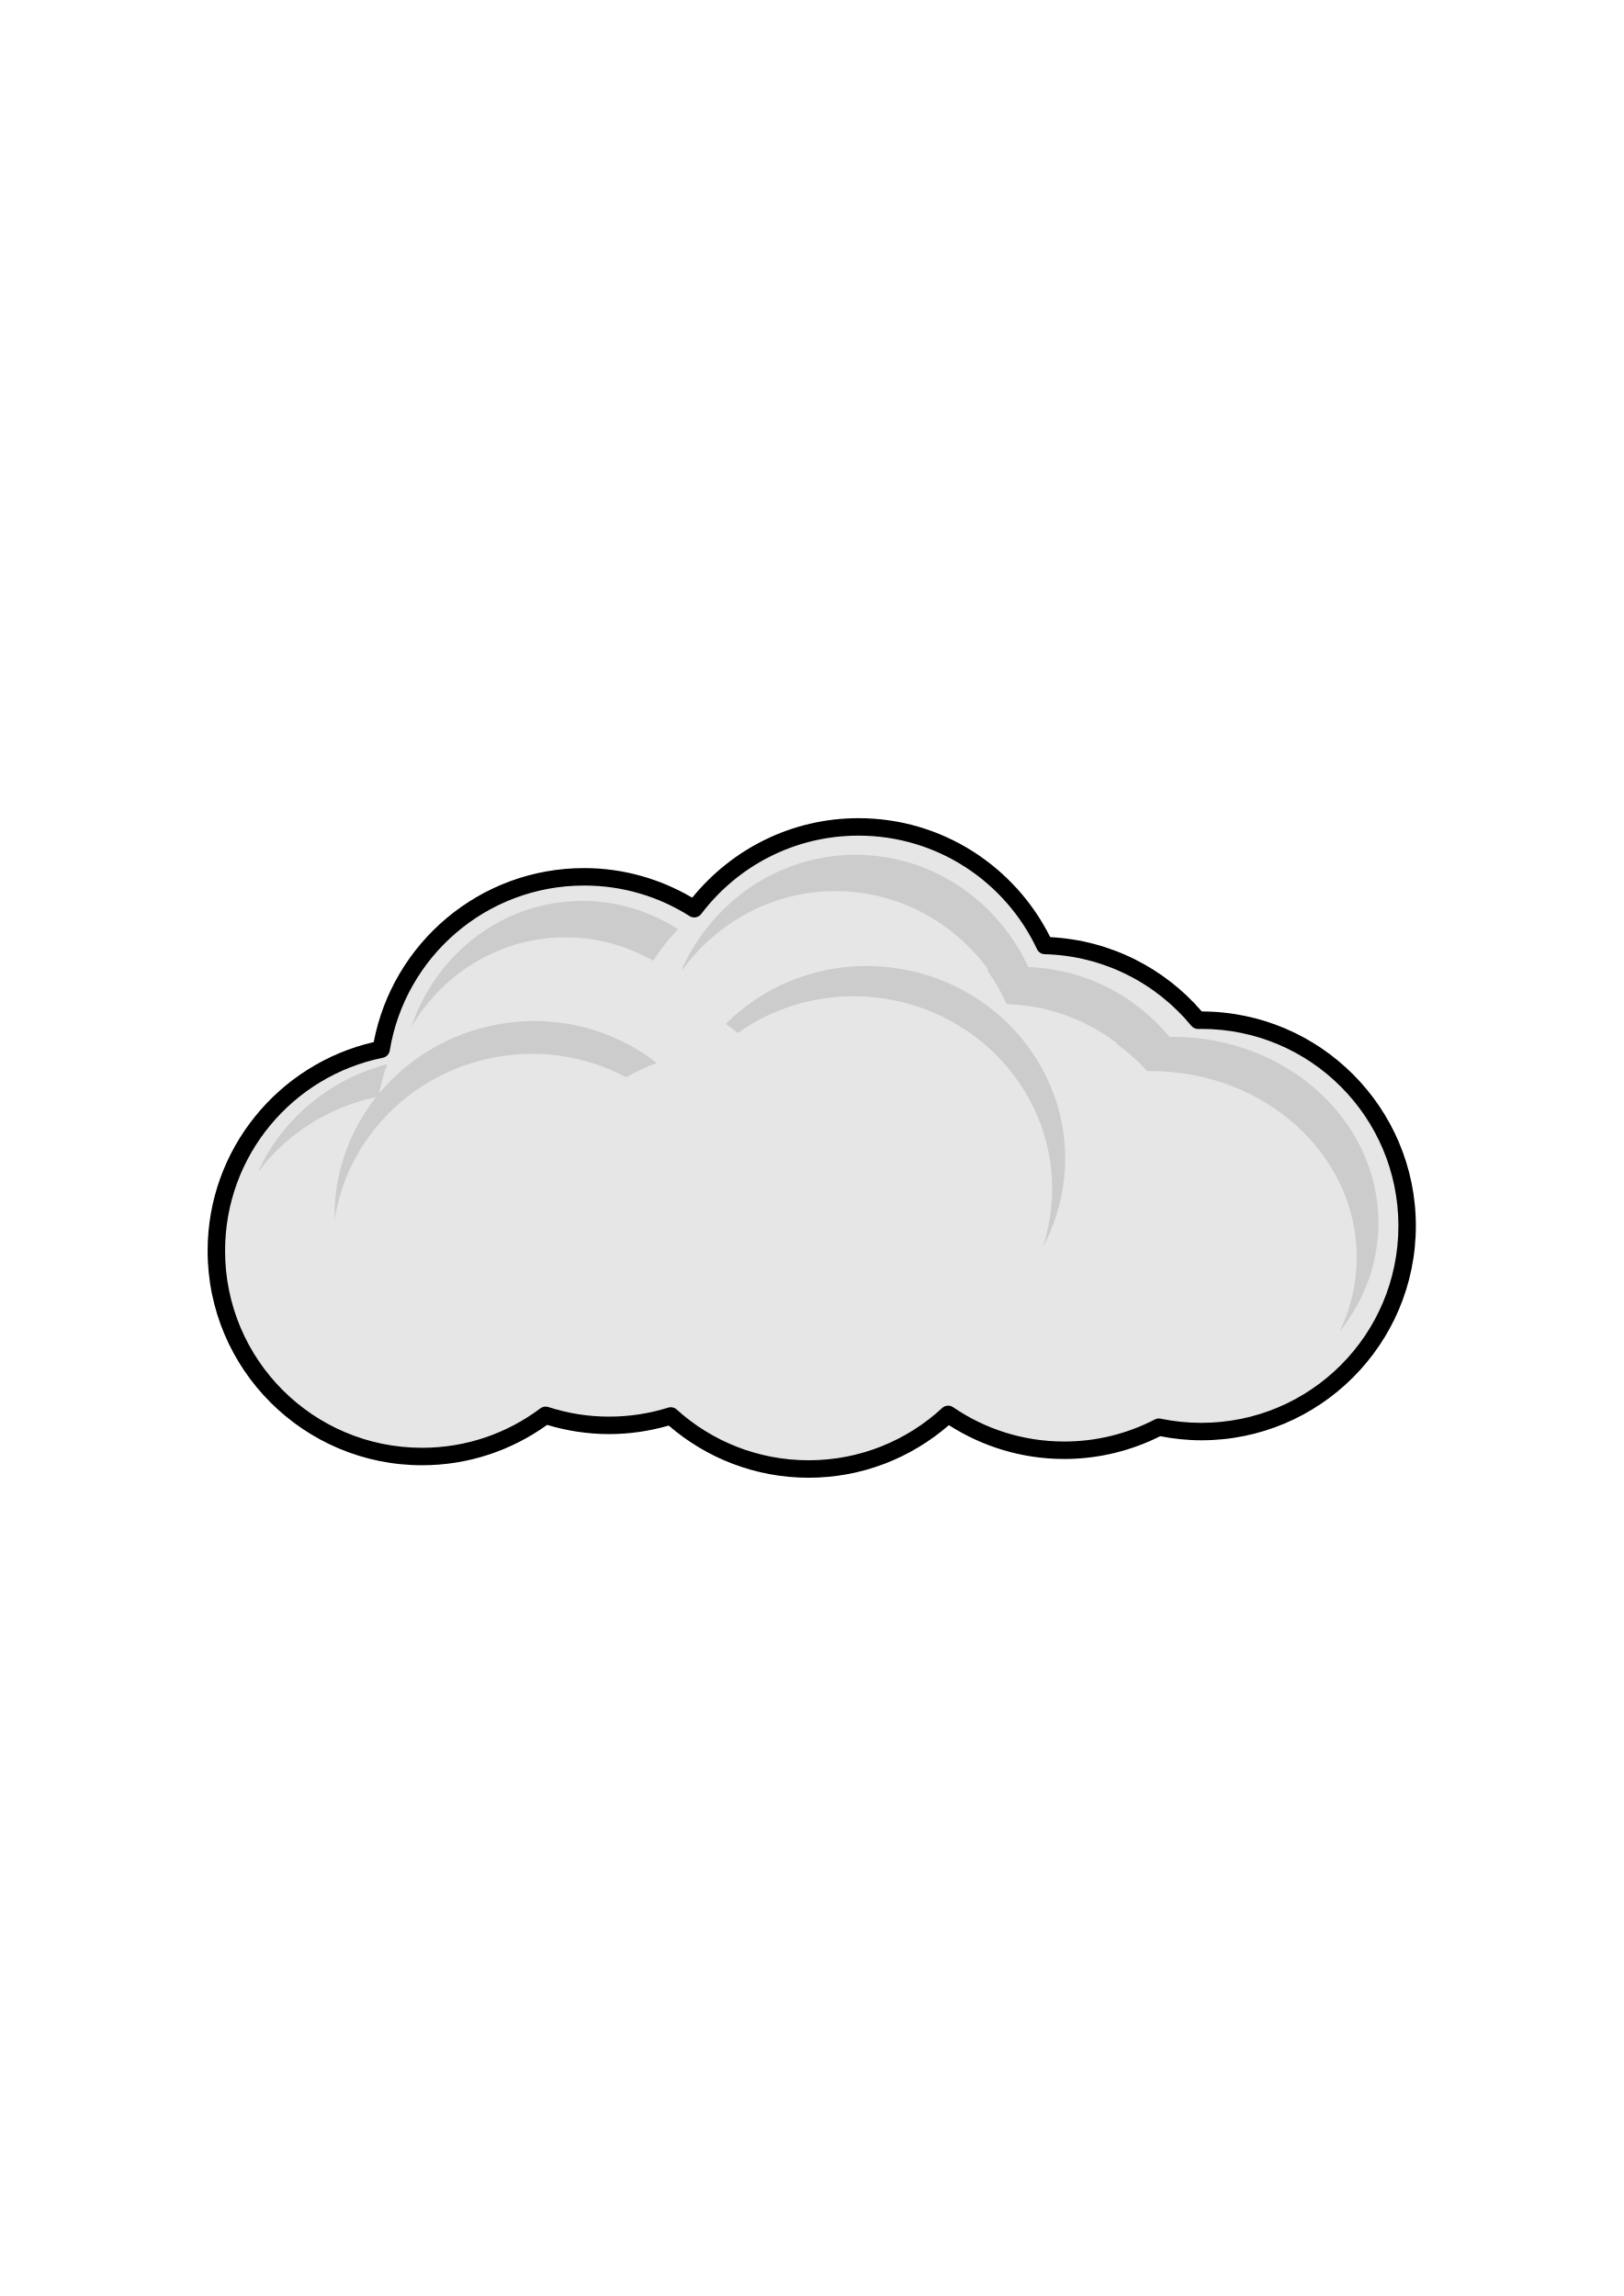
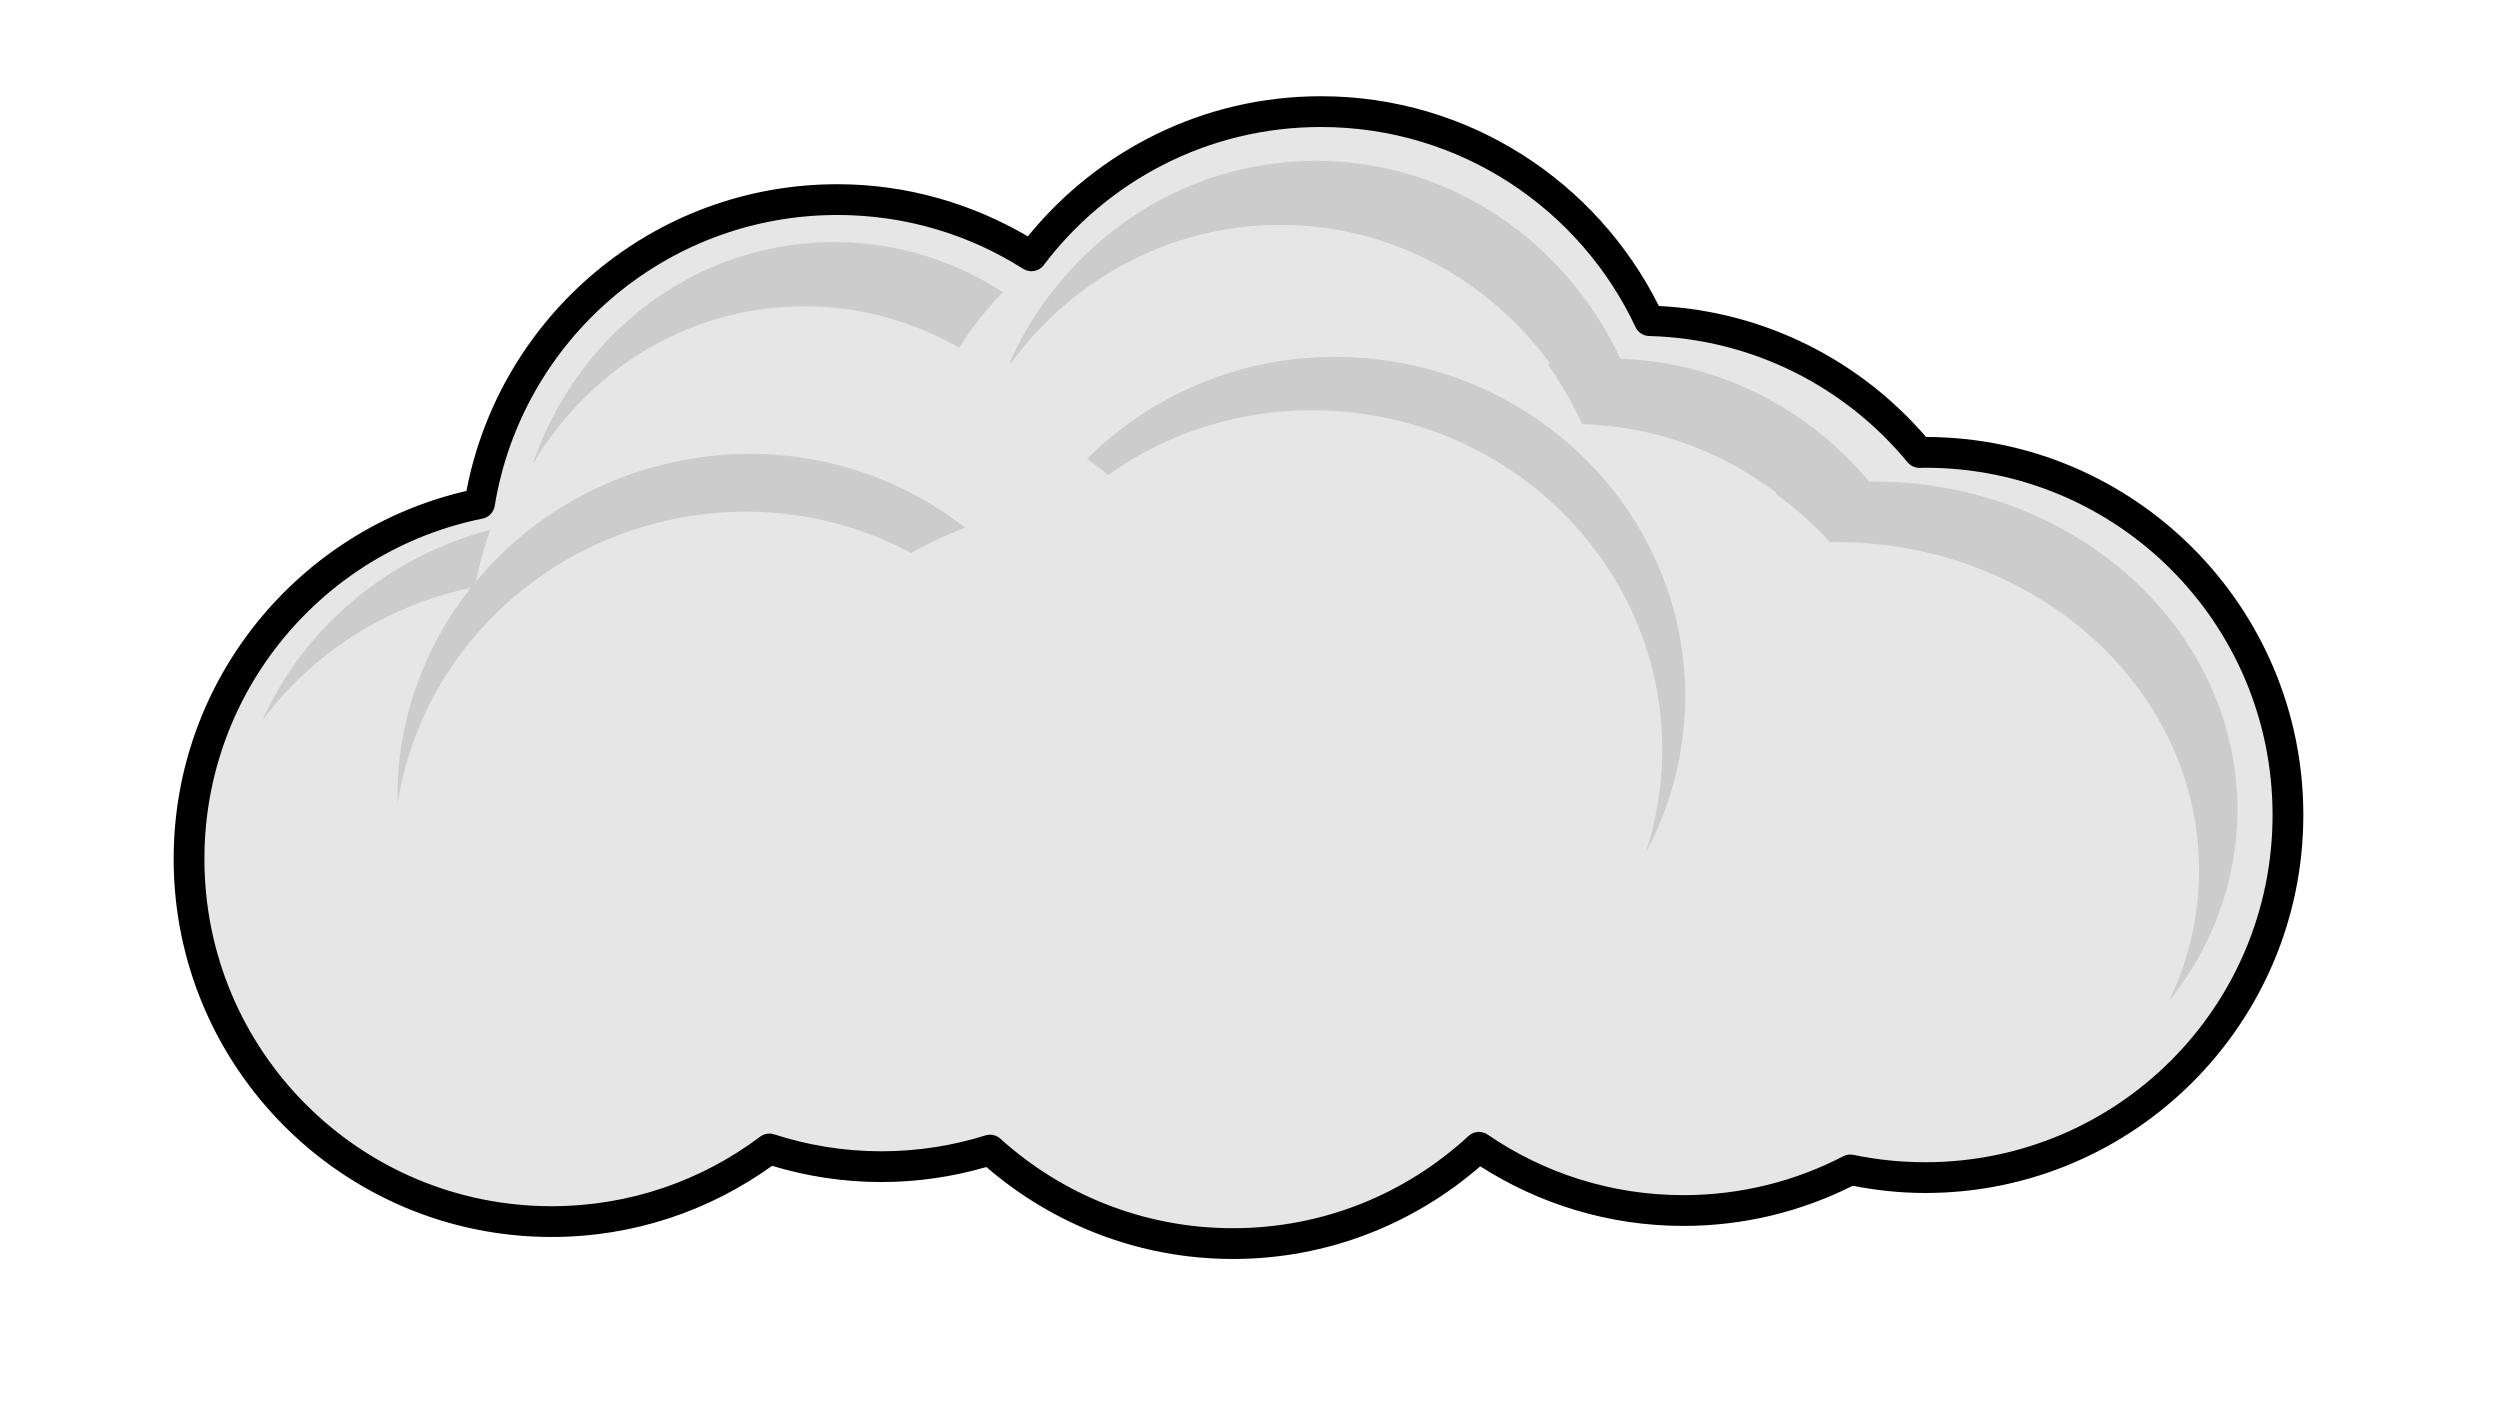
- <svg xmlns="http://www.w3.org/2000/svg" id="svg5105" viewBox="0 0 744.09 1052.4" version="1.1">
+ <svg xmlns="http://www.w3.org/2000/svg" id="svg5105" viewBox="50 350 650 370" version="1.1">
  <g id="layer1">
    <g id="g5131" transform="translate(-982.17 -244.96)">
      <path id="path5037" style="fill:#e6e6e6" d="m1375.7 624c-30.735 0-58.037 14.71-75.25 37.469-14.594-9.268-31.901-14.625-50.469-14.625-46.876 0-85.768 34.216-93.062 79.031-43.073 8.707-75.531 46.765-75.531 92.406 0 52.073 42.24 94.281 94.312 94.281 21.236 0 40.832-7.028 56.594-18.875 9.168 2.973 18.936 4.594 29.094 4.594 9.833 0 19.338-1.52 28.25-4.312 16.72 15.104 38.881 24.312 63.188 24.312 24.68 0 47.163-9.479 63.969-25 15.139 10.36 33.458 16.406 53.188 16.406 15.658 0 30.411-3.809 43.406-10.562 6.274 1.315 12.772 2 19.438 2 52.072 0 94.281-42.209 94.281-94.281 0-52.073-42.209-94.281-94.281-94.281-0.511 0-1.022 0.023-1.531 0.031-16.788-20.342-41.934-33.528-70.188-34.281-15.041-32.094-47.62-54.312-85.406-54.312z" />
      <path id="path5039" style="block-progression:tb;text-indent:0;color:#000000;text-transform:none;fill:#000000" d="m1375.6 619.98c-30.771 0-58.169 14.271-76.188 36.438-14.565-8.533-31.45-13.562-49.531-13.562-47.894 0-87.757 34.34-96.437 79.75-43.6 10.064-76.125 49.079-76.125 95.688 0 54.234 44.047 98.281 98.281 98.281 21.379 0 41.177-6.893 57.312-18.5 9.004 2.718 18.524 4.219 28.406 4.219 9.481 0 18.632-1.397 27.312-3.906 17.216 14.849 39.622 23.906 64.125 23.906 24.598 0 47.043-9.142 64.281-24.094 15.27 9.771 33.384 15.5 52.844 15.5 15.814 0 30.753-3.79 44-10.438 6.124 1.192 12.418 1.875 18.875 1.875 54.234 0 98.281-44.047 98.281-98.281 0-54.171-43.946-98.179-98.094-98.281-16.996-19.749-41.732-32.652-69.469-34.063-16.121-32.276-49.386-54.531-87.875-54.531zm0 8c36.216 0 67.413 21.306 81.812 52.031a4 4 0 0 0 3.531 2.312c27.062 0.73 51.114 13.336 67.187 32.813a4 4 0 0 0 3.156 1.469c0.588-0.009 1.078-0.031 1.469-0.031 49.911 0 90.281 40.37 90.281 90.281s-40.37 90.281-90.281 90.281c-6.401 0-12.648-0.645-18.656-1.906a4 4 0 0 0 -2.656 0.344c-12.438 6.46-26.563 10.125-41.563 10.125-18.918 0-36.434-5.82-50.937-15.75a4 4 0 0 0 -4.969 0.375c-16.101 14.874-37.56 23.969-61.219 23.969-23.295 0-44.485-8.815-60.5-23.281a4 4 0 0 0 -3.875 -0.844c-8.54 2.679-17.63 4.125-27.062 4.125-9.739 0-19.093-1.557-27.875-4.406a4 4 0 0 0 -3.656 0.625c-15.096 11.346-33.835 18.062-54.188 18.062-49.911 0-90.281-40.37-90.281-90.281 0-43.755 31.062-80.174 72.312-88.5a4 4 0 0 0 3.156 -3.25c6.985-42.909 44.165-75.687 89.094-75.687 17.796 0 34.339 5.127 48.313 14a4 4 0 0 0 5.344 -0.969c16.486-21.809 42.597-35.906 72.062-35.906z" />
      <path id="path5041" style="fill:#cccccc" d="m1374.3 636.77c-35.258 0-65.632 21.442-79.562 52.312 0.107 0.07 0.205 0.149 0.312 0.219 16.009-21.79 41.405-35.875 70-35.875 28.683 0 54.152 14.184 70.156 36.094-0.219 0.039-0.438 0.084-0.656 0.125 3.463 4.859 6.467 10.076 8.969 15.594 5.421 0.151 10.733 0.803 15.875 1.906 0.157 0.032 0.312 0.061 0.469 0.094 12.648 2.788 24.298 8.326 34.344 16-0.134 0.034-0.273 0.06-0.406 0.094 5.196 3.728 9.935 7.974 14.156 12.594 0.51-0.007 1.019-0.031 1.531-0.031 52.164 0 94.438 38.201 94.438 85.312 0 12.126-2.794 23.649-7.844 34.094 11.194-14.02 17.812-31.208 17.812-49.812 0-47.112-42.273-85.312-94.437-85.312-0.426 0-0.857 0.026-1.281 0.031-15.792-18.911-38.852-31.105-64.719-31.969-14.102-30.408-44.229-51.469-79.156-51.469zm-123.94 21.125c-2.21-0.036-4.414 0.038-6.656 0.188-34.258 2.277-62.254 25.821-73.063 57.594 13.681-23.059 37.392-39.05 65.313-40.906 16.436-1.093 32.103 2.861 45.594 10.594 3.277-5.24 7.114-10.086 11.375-14.469-12.492-8.032-27.094-12.748-42.562-13zm128.62 29.844c-24.868 0.066-47.757 10.099-64.156 26.531 1.869 1.342 3.715 2.717 5.469 4.188 17.623-12.541 39.981-18.892 63.5-16.25 49.606 5.573 85.433 49.041 80.031 97.125-0.672 5.979-1.932 11.774-3.75 17.281 5.097-9.403 8.458-19.901 9.719-31.125 5.402-48.084-30.425-91.583-80.031-97.156-3.62-0.407-7.229-0.603-10.781-0.594zm-151.94 25.219c-6.932 0.005-13.973 0.799-21.031 2.438-20.465 4.75-37.744 15.896-50.062 30.719 0.863-4.601 2.119-9.052 3.687-13.375-26.664 6.956-48.436 25.436-59.312 49.594 12.852-17.277 31.994-29.865 54.219-34.5-12.477 15.784-19.475 35.483-19 56 5.42-34.771 32.128-64.74 69.469-73.406 22.698-5.268 45.308-1.736 64.094 8.312 4.414-2.546 9.125-4.739 14.031-6.562-15.57-12.217-35.298-19.233-56.094-19.219z" />
    </g>
  </g>
</svg>
